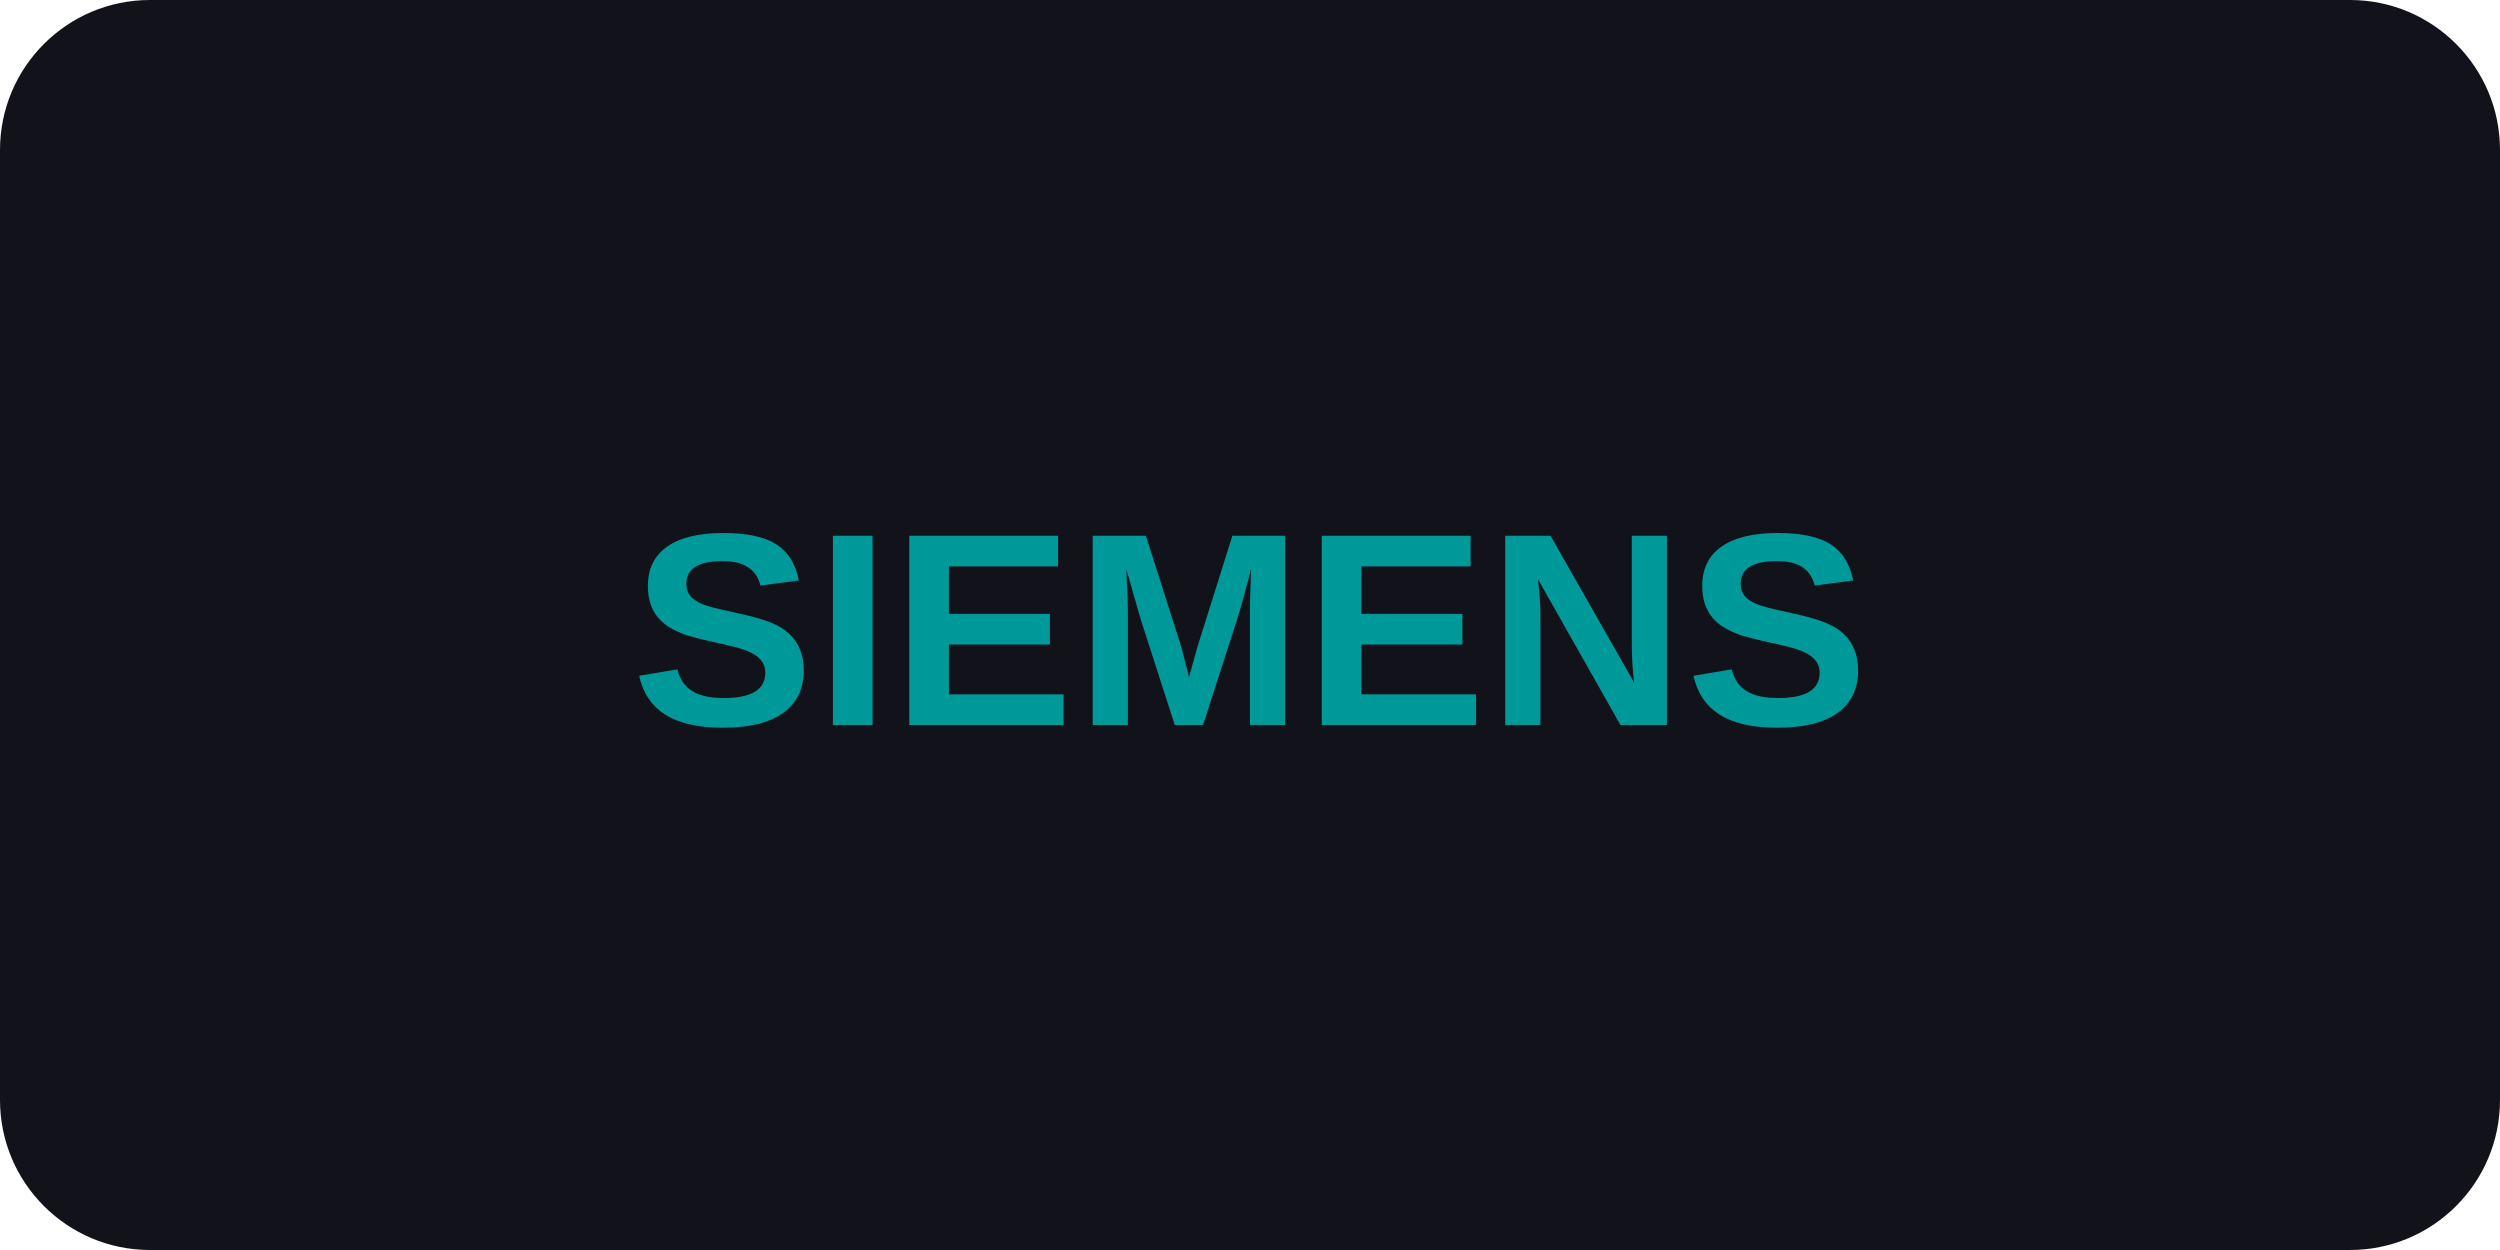
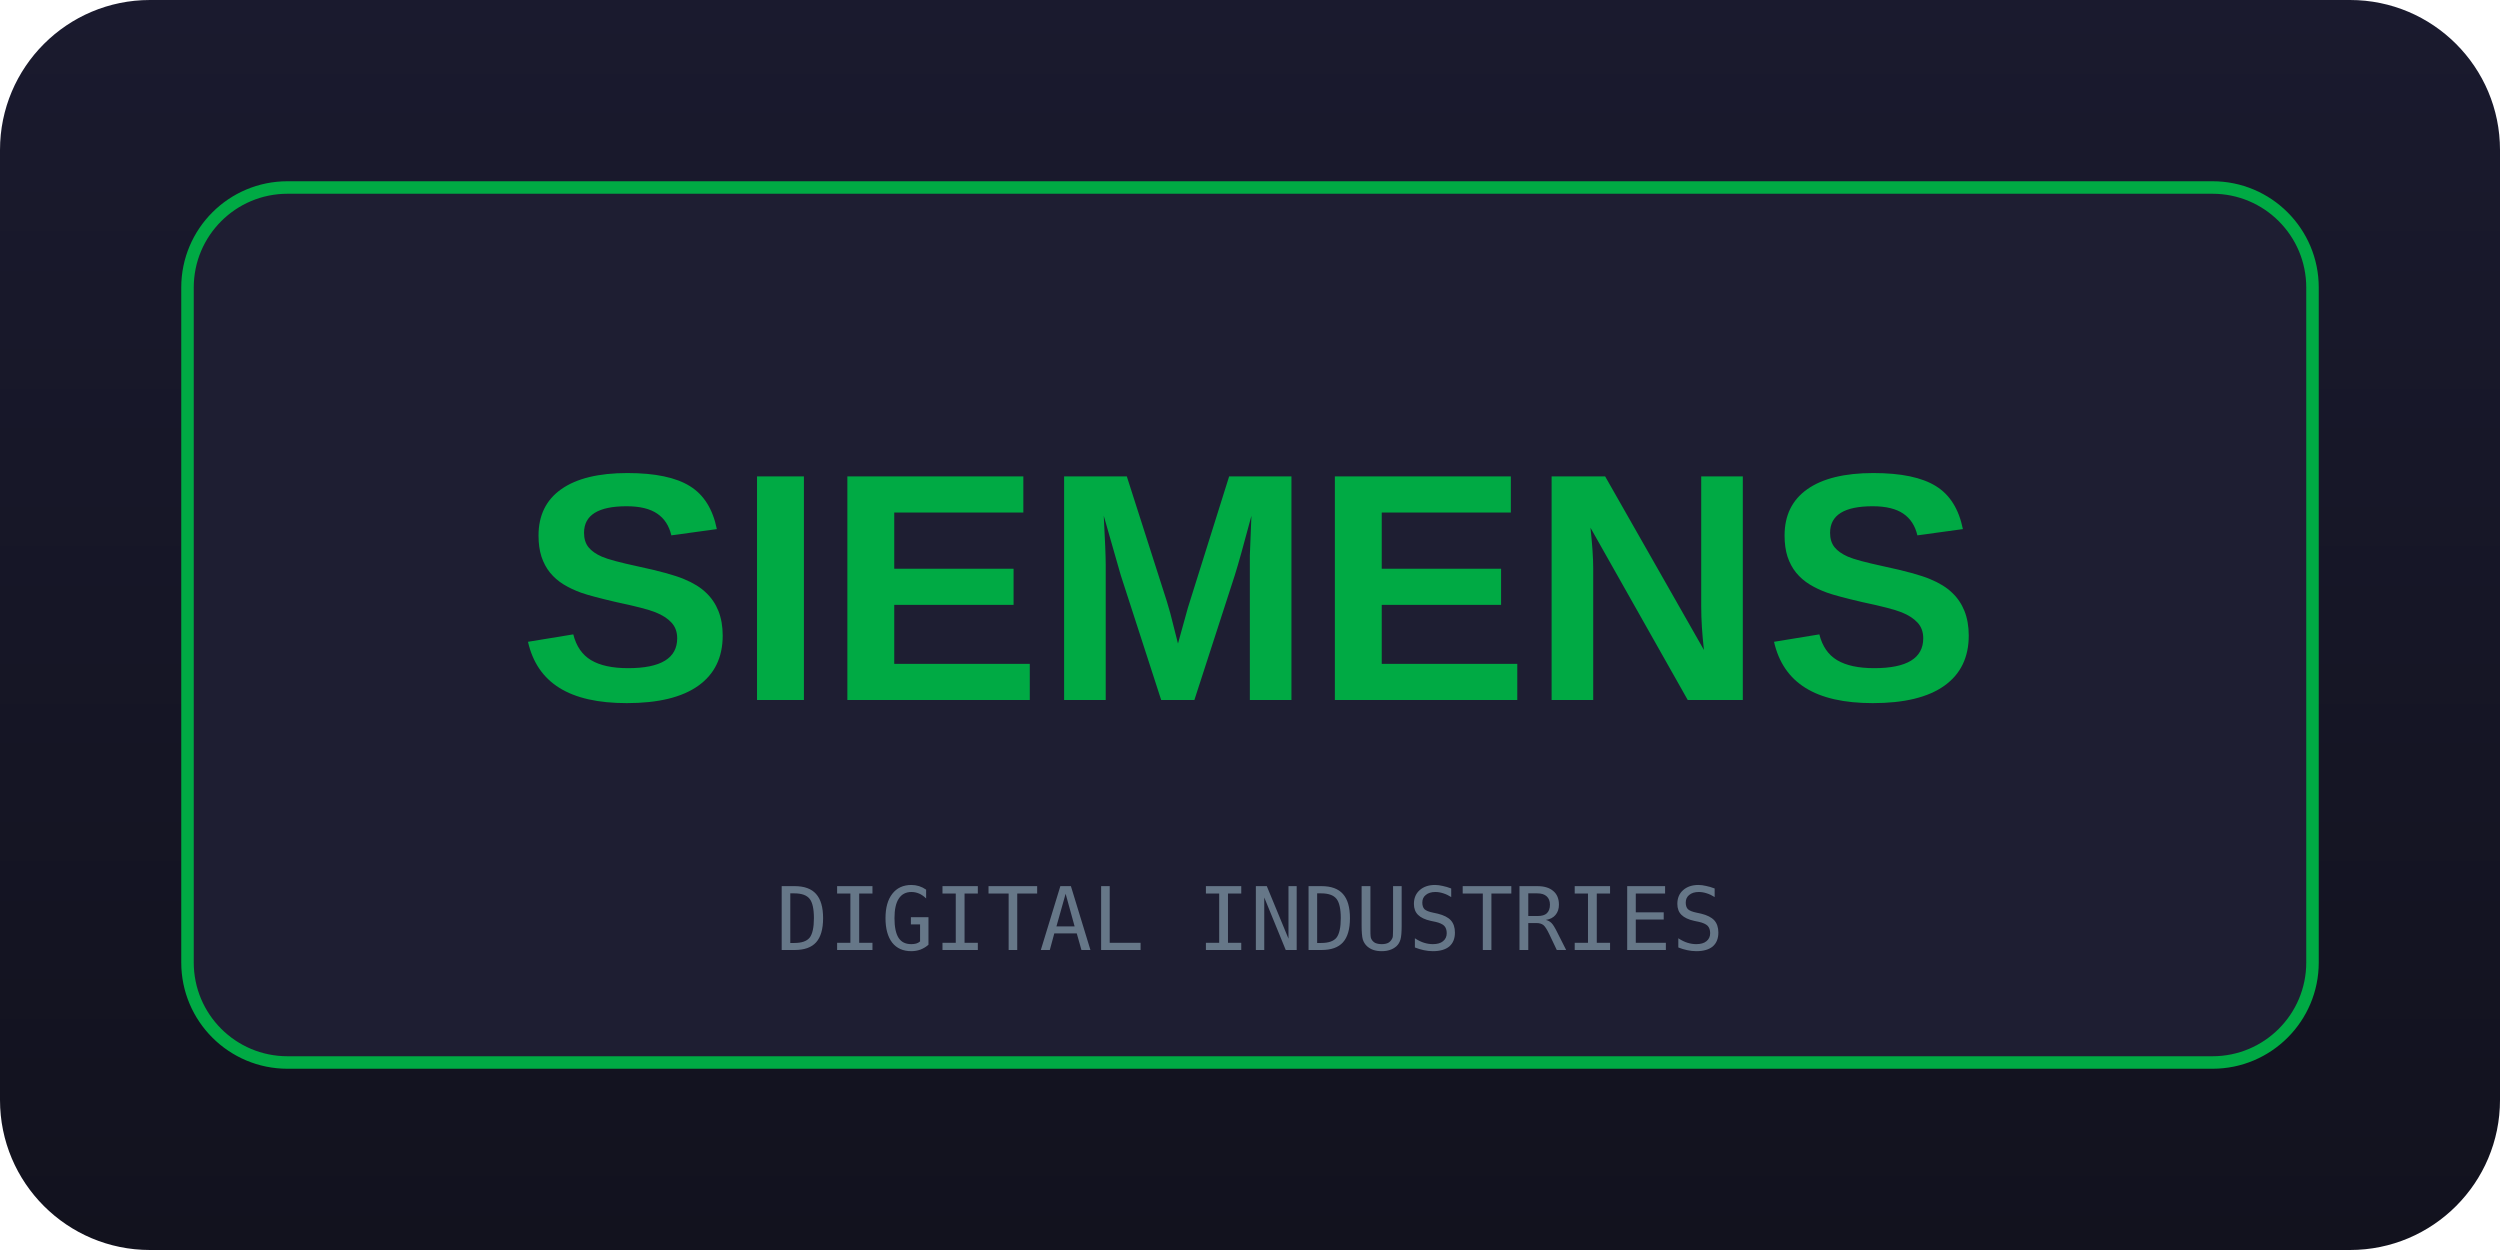
<svg xmlns="http://www.w3.org/2000/svg" viewBox="0 0 200 100">
-   <rect width="200" height="100" fill="#12121a" rx="12" />
-   <text x="100" y="58" text-anchor="middle" fill="#009999" font-family="Arial" font-size="22" font-weight="bold">SIEMENS</text>
+   <defs>
+     <linearGradient id="sieg" x1="0" y1="0" x2="0" y2="1">
+       <stop offset="0" stop-color="#1a1a2e" />
+       <stop offset="1" stop-color="#12121e" />
+     </linearGradient>
+   </defs>
+   <rect width="200" height="100" fill="url(#sieg)" rx="12" />
+   <rect x="15" y="15" width="170" height="70" rx="8" fill="#1e1e32" stroke="#00aa44" stroke-width="1" />
+   <text x="100" y="56" text-anchor="middle" fill="#00aa44" font-family="Arial" font-size="26" font-weight="bold">SIEMENS</text>
+   <text x="100" y="76" text-anchor="middle" fill="#667788" font-family="monospace" font-size="7">DIGITAL INDUSTRIES</text>
</svg>
